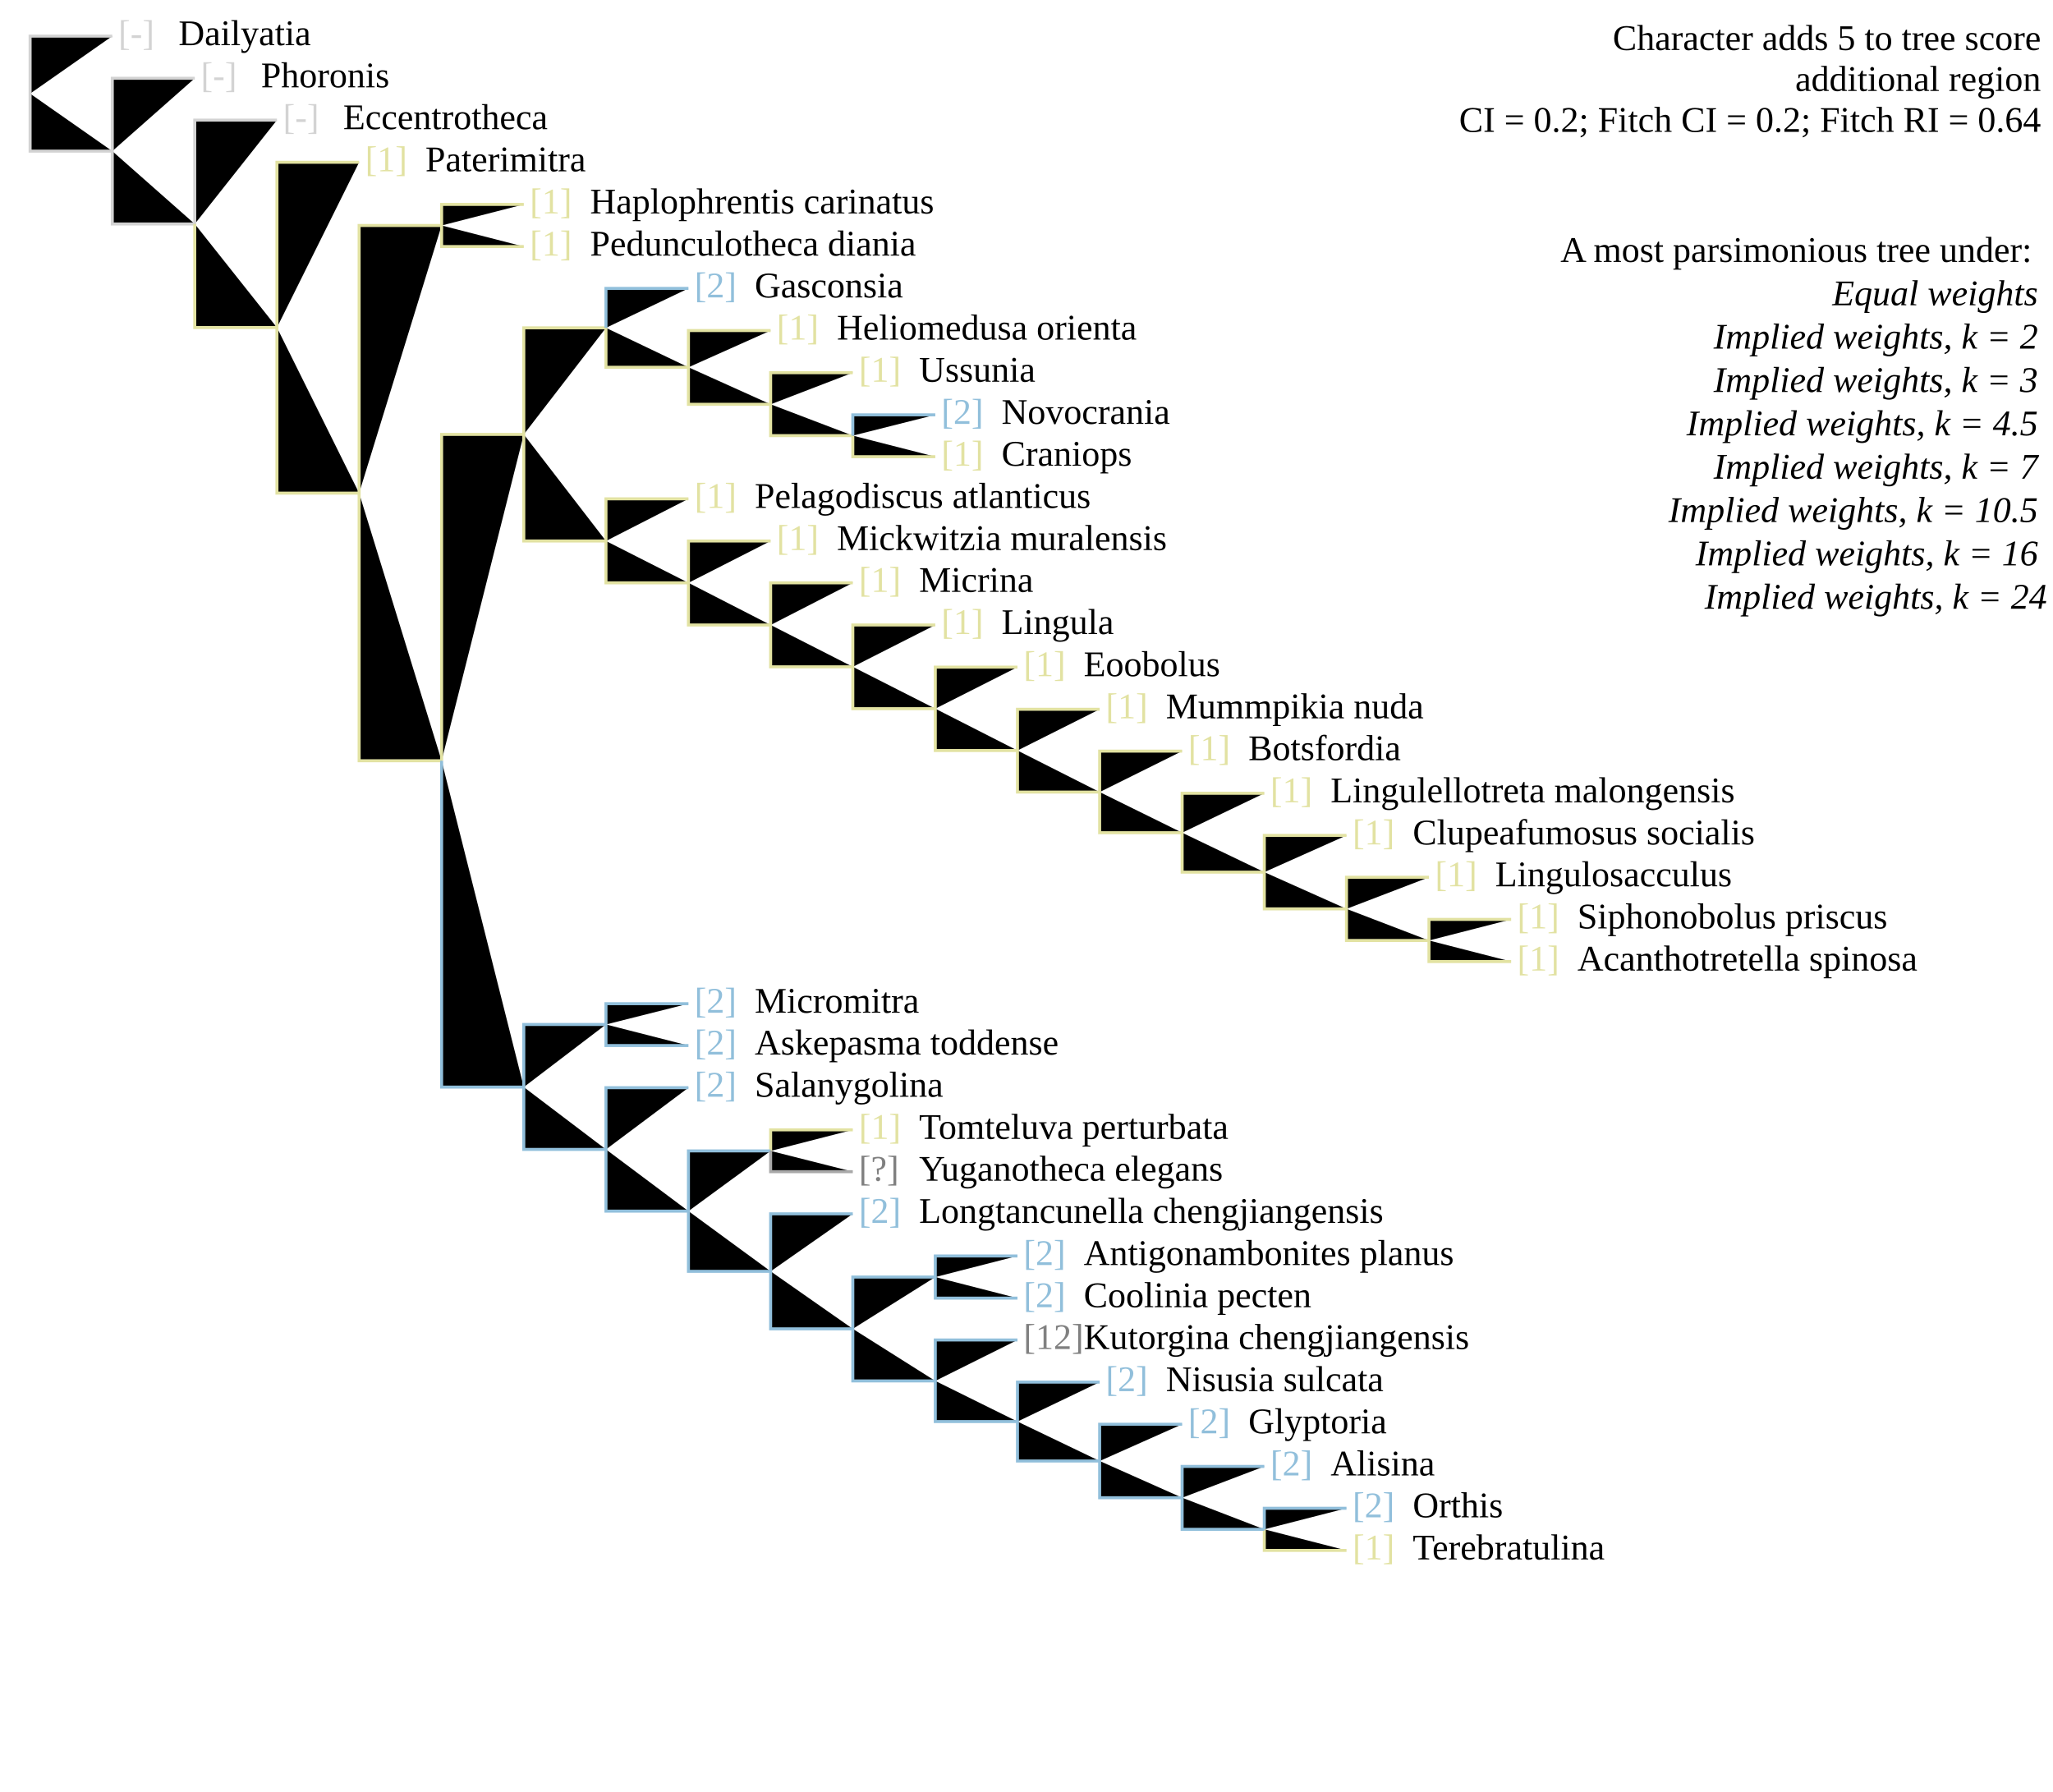
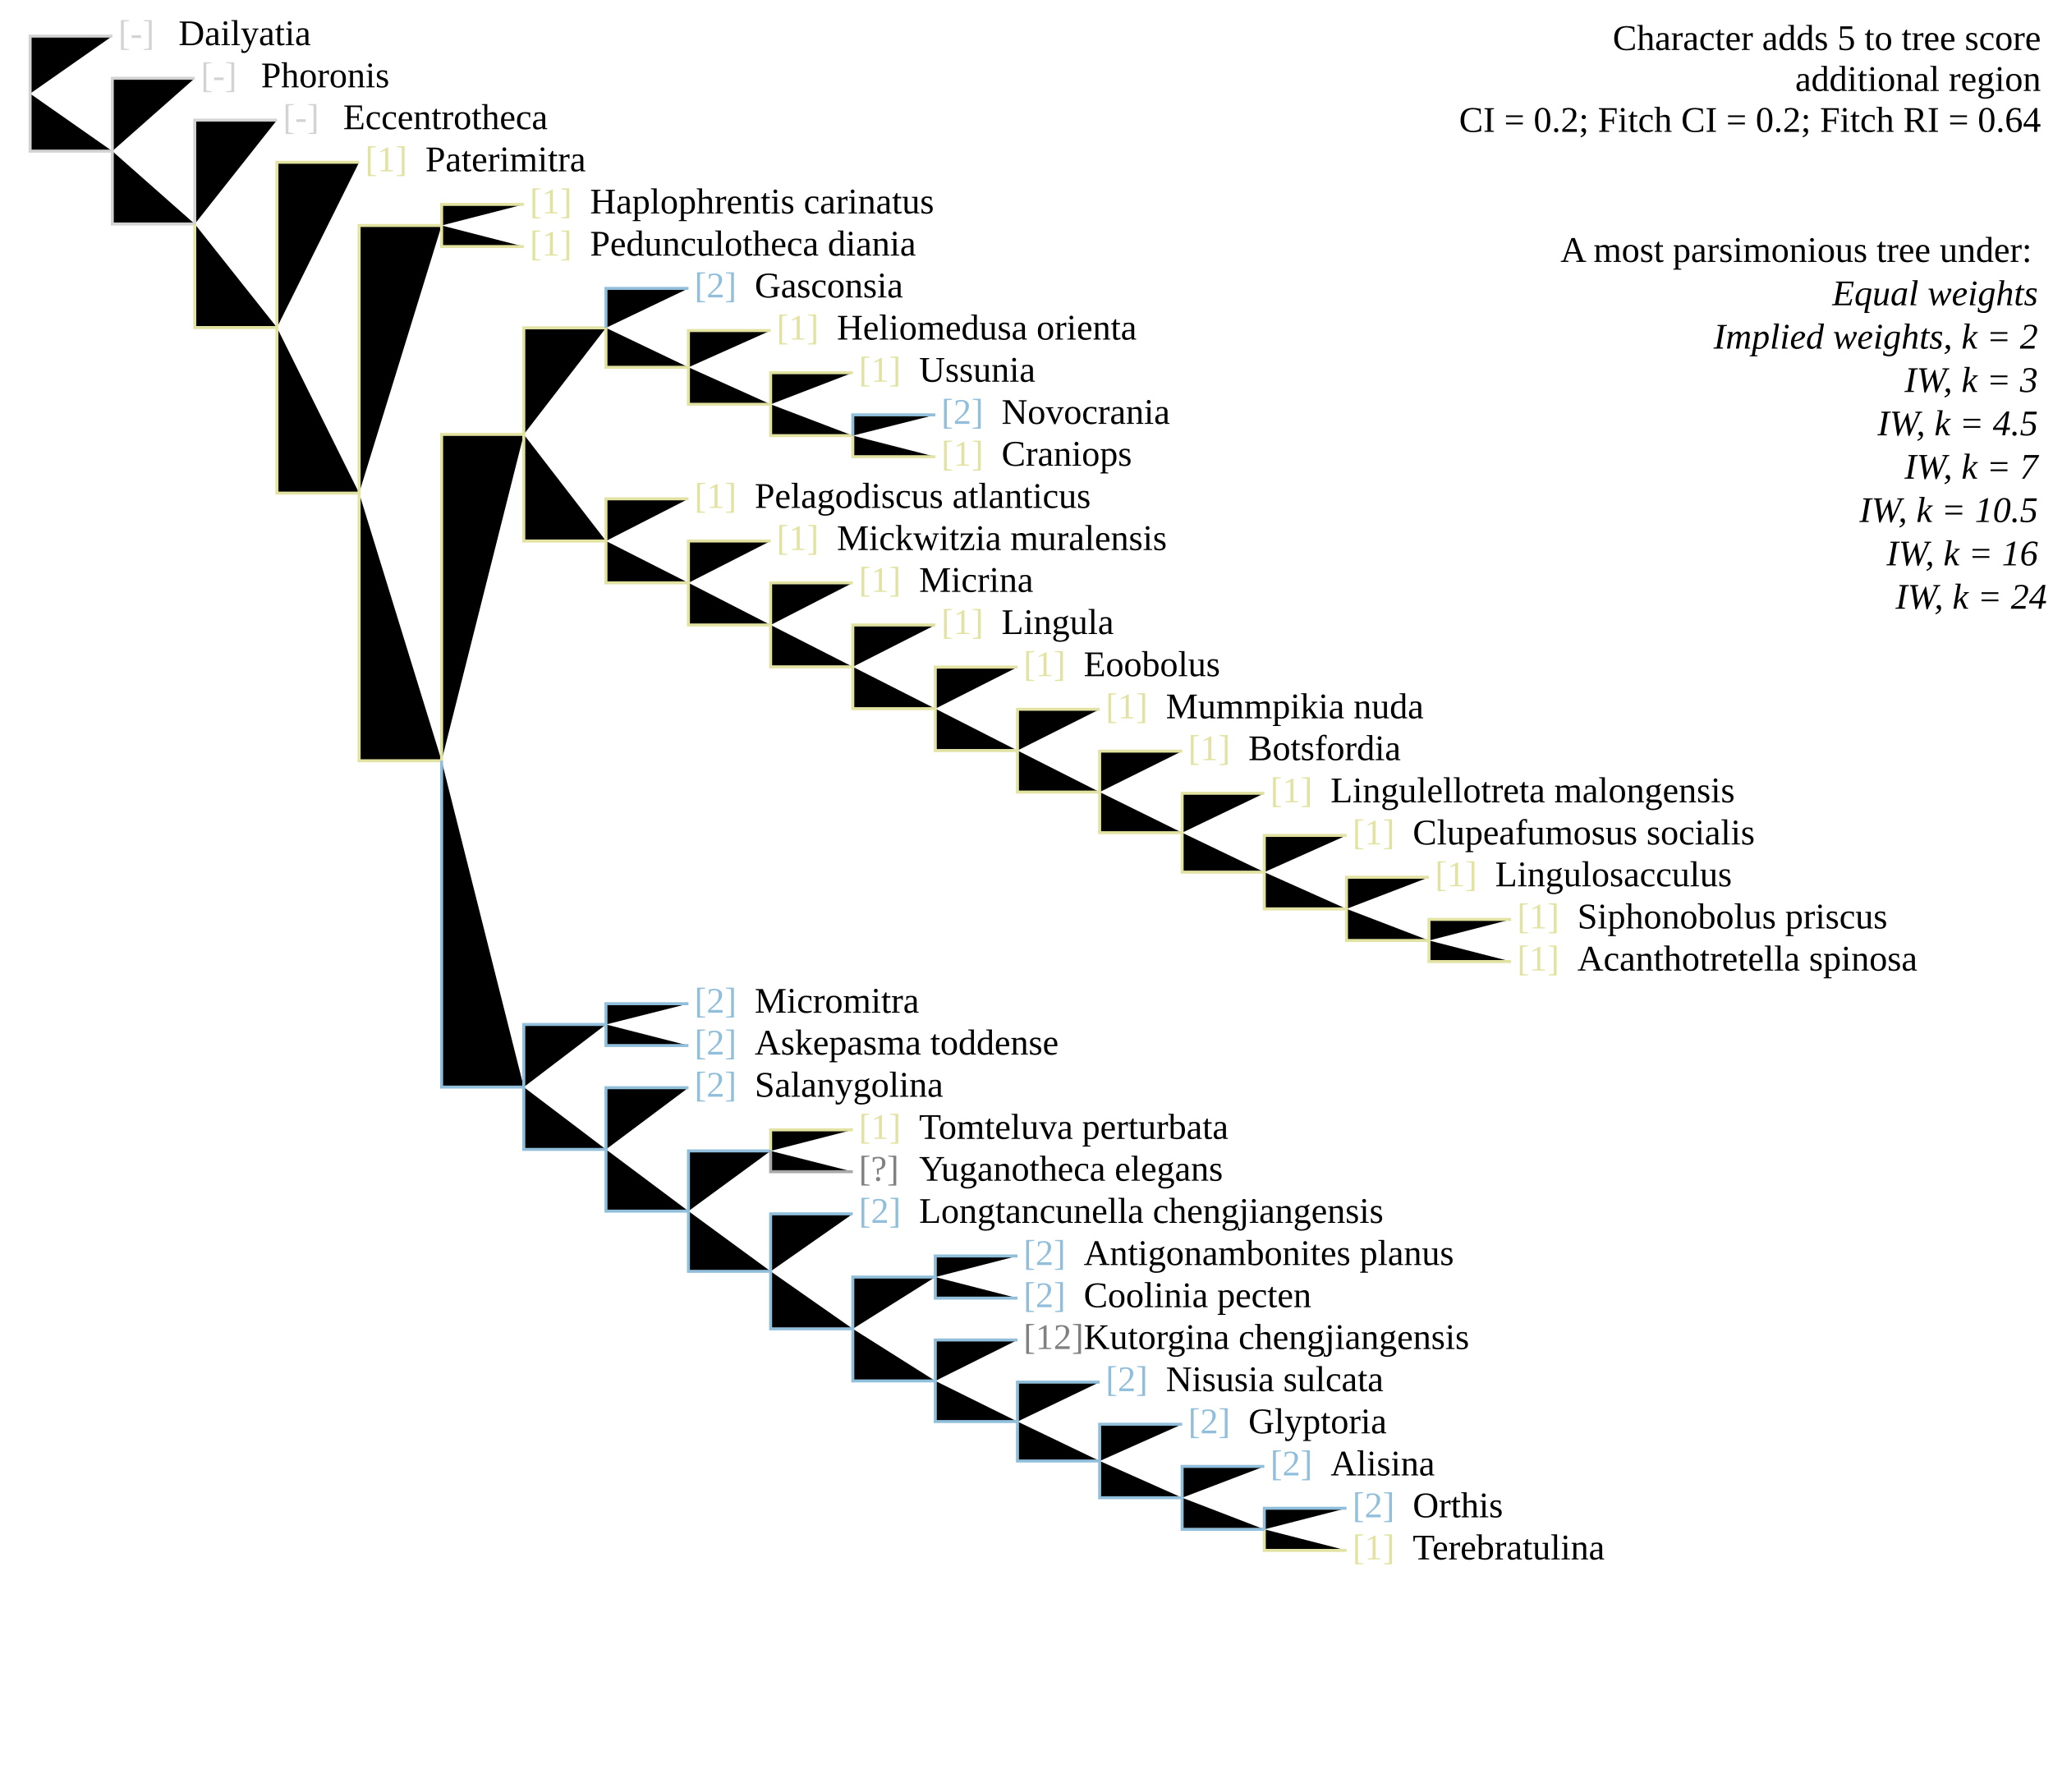
<svg xmlns="http://www.w3.org/2000/svg" version="1.1" width="682" height="595" class="tree" char="4">
  <text x="678" y="16.6" text-anchor="end" class="stepsLabel">Character adds <tspan class="score">5</tspan> to tree score</text>
  <text x="678" y="30.2" text-anchor="end" class="stepsLabel">
    <tspan class="score" /> additional region</text>
  <text x="678" y="43.8" text-anchor="end" class="stepsLabel">CI = 0.2; Fitch CI = 0.2; Fitch RI = 0.64</text>
  <text x="678" y="71" text-anchor="end" class="stepsLabel">
    <tspan dy="16">A most parsimonious tree under:</tspan>
    <tspan x="680" style="font-style:italic" class="thisAn" dy="1.2em">Equal weights</tspan>
    <tspan x="680" style="font-style:italic" class="notThisAn" dy="1.2em">Implied weights, k = 2</tspan>
-     <tspan x="680" style="font-style:italic" class="notThisAn" dy="1.2em">Implied weights, k = 3</tspan>
-     <tspan x="680" style="font-style:italic" class="notThisAn" dy="1.2em">Implied weights, k = 4.5</tspan>
-     <tspan x="680" style="font-style:italic" class="notThisAn" dy="1.2em">Implied weights, k = 7</tspan>
-     <tspan x="680" style="font-style:italic" class="notThisAn" dy="1.2em">Implied weights, k = 10.5</tspan>
-     <tspan x="680" style="font-style:italic" class="notThisAn" dy="1.2em">Implied weights, k = 16</tspan>
-     <tspan x="680" style="font-style:italic" class="notThisAn" dy="1.2em">Implied weights, k = 24</tspan>
+     <tspan x="680" style="font-style:italic" class="notThisAn" dy="1.2em">IW, k = 3</tspan>
+     <tspan x="680" style="font-style:italic" class="notThisAn" dy="1.2em">IW, k = 4.5</tspan>
+     <tspan x="680" style="font-style:italic" class="notThisAn" dy="1.2em">IW, k = 7</tspan>
+     <tspan x="680" style="font-style:italic" class="notThisAn" dy="1.2em">IW, k = 10.5</tspan>
+     <tspan x="680" style="font-style:italic" class="notThisAn" dy="1.2em">IW, k = 16</tspan>
+     <tspan x="680" style="font-style:italic" class="notThisAn" dy="1.2em">IW, k = 24</tspan>
  </text>
  <text x="39.3" y="15" fill="lightgrey" class="flag">[-]</text>
  <text x="59.3" y="15" class="taxonLabel">Dailyatia</text>
  <text x="94" y="42.9" fill="lightgrey" class="flag">[-]</text>
  <text x="114" y="42.9" class="taxonLabel">Eccentrotheca</text>
  <text x="66.7" y="29" fill="lightgrey" class="flag">[-]</text>
  <text x="86.7" y="29" class="taxonLabel">Phoronis</text>
  <text x="121.3" y="56.9" fill="#e2e2a2" class="flag">[1]</text>
  <text x="141.3" y="56.9" class="taxonLabel">Paterimitra</text>
  <text x="176" y="84.9" fill="#e2e2a2" class="flag">[1]</text>
  <text x="196" y="84.9" class="taxonLabel">Pedunculotheca diania</text>
  <text x="176" y="70.9" fill="#e2e2a2" class="flag">[1]</text>
  <text x="196" y="70.9" class="taxonLabel">Haplophrentis carinatus</text>
  <text x="230.7" y="98.8" fill="#91bfdb" class="flag">[2]</text>
  <text x="250.7" y="98.8" class="taxonLabel">Gasconsia</text>
  <text x="258" y="112.8" fill="#e2e2a2" class="flag">[1]</text>
  <text x="278" y="112.8" class="taxonLabel">Heliomedusa orienta</text>
  <text x="285.3" y="126.8" fill="#e2e2a2" class="flag">[1]</text>
  <text x="305.3" y="126.8" class="taxonLabel">Ussunia</text>
  <text x="312.7" y="154.7" fill="#e2e2a2" class="flag">[1]</text>
  <text x="332.7" y="154.7" class="taxonLabel">Craniops</text>
  <text x="312.7" y="140.8" fill="#91bfdb" class="flag">[2]</text>
  <text x="332.7" y="140.8" class="taxonLabel">Novocrania</text>
  <text x="230.7" y="168.7" fill="#e2e2a2" class="flag">[1]</text>
  <text x="250.7" y="168.7" class="taxonLabel">Pelagodiscus atlanticus</text>
  <text x="258" y="182.7" fill="#e2e2a2" class="flag">[1]</text>
  <text x="278" y="182.7" class="taxonLabel">Mickwitzia muralensis</text>
  <text x="285.3" y="196.6" fill="#e2e2a2" class="flag">[1]</text>
  <text x="305.3" y="196.6" class="taxonLabel">Micrina</text>
  <text x="312.7" y="210.6" fill="#e2e2a2" class="flag">[1]</text>
  <text x="332.7" y="210.6" class="taxonLabel">Lingula</text>
  <text x="340" y="224.6" fill="#e2e2a2" class="flag">[1]</text>
  <text x="360" y="224.6" class="taxonLabel">Eoobolus</text>
  <text x="367.3" y="238.6" fill="#e2e2a2" class="flag">[1]</text>
  <text x="387.3" y="238.6" class="taxonLabel">Mummpikia nuda</text>
  <text x="394.7" y="252.5" fill="#e2e2a2" class="flag">[1]</text>
  <text x="414.7" y="252.5" class="taxonLabel">Botsfordia</text>
  <text x="476.7" y="294.4" fill="#e2e2a2" class="flag">[1]</text>
  <text x="496.7" y="294.4" class="taxonLabel">Lingulosacculus</text>
  <text x="422" y="266.5" fill="#e2e2a2" class="flag">[1]</text>
  <text x="442" y="266.5" class="taxonLabel">Lingulellotreta malongensis</text>
  <text x="449.3" y="280.5" fill="#e2e2a2" class="flag">[1]</text>
  <text x="469.3" y="280.5" class="taxonLabel">Clupeafumosus socialis</text>
  <text x="504" y="322.4" fill="#e2e2a2" class="flag">[1]</text>
  <text x="524" y="322.4" class="taxonLabel">Acanthotretella spinosa</text>
  <text x="504" y="308.4" fill="#e2e2a2" class="flag">[1]</text>
  <text x="524" y="308.4" class="taxonLabel">Siphonobolus priscus</text>
  <text x="230.7" y="350.3" fill="#91bfdb" class="flag">[2]</text>
  <text x="250.7" y="350.3" class="taxonLabel">Askepasma toddense</text>
  <text x="230.7" y="336.4" fill="#91bfdb" class="flag">[2]</text>
  <text x="250.7" y="336.4" class="taxonLabel">Micromitra</text>
  <text x="230.7" y="364.3" fill="#91bfdb" class="flag">[2]</text>
  <text x="250.7" y="364.3" class="taxonLabel">Salanygolina</text>
  <text x="285.3" y="378.3" fill="#e2e2a2" class="flag">[1]</text>
  <text x="305.3" y="378.3" class="taxonLabel">Tomteluva perturbata</text>
  <text x="285.3" y="392.2" fill="grey" class="flag">[?]</text>
  <text x="305.3" y="392.2" class="taxonLabel">Yuganotheca elegans</text>
  <text x="340" y="448.1" fill="grey" class="flag">[12]</text>
  <text x="360" y="448.1" class="taxonLabel">Kutorgina chengjiangensis</text>
  <text x="367.3" y="462.1" fill="#91bfdb" class="flag">[2]</text>
  <text x="387.3" y="462.1" class="taxonLabel">Nisusia sulcata</text>
  <text x="394.7" y="476.1" fill="#91bfdb" class="flag">[2]</text>
  <text x="414.7" y="476.1" class="taxonLabel">Glyptoria</text>
  <text x="285.3" y="406.2" fill="#91bfdb" class="flag">[2]</text>
  <text x="305.3" y="406.2" class="taxonLabel">Longtancunella chengjiangensis</text>
  <text x="422" y="490.1" fill="#91bfdb" class="flag">[2]</text>
  <text x="442" y="490.1" class="taxonLabel">Alisina</text>
  <text x="449.3" y="504" fill="#91bfdb" class="flag">[2]</text>
  <text x="469.3" y="504" class="taxonLabel">Orthis</text>
  <text x="449.3" y="518" fill="#e2e2a2" class="flag">[1]</text>
  <text x="469.3" y="518" class="taxonLabel">Terebratulina</text>
  <text x="340" y="434.2" fill="#91bfdb" class="flag">[2]</text>
  <text x="360" y="434.2" class="taxonLabel">Coolinia pecten</text>
  <text x="340" y="420.2" fill="#91bfdb" class="flag">[2]</text>
  <text x="360" y="420.2" class="taxonLabel">Antigonambonites planus</text>
  <path d="M10,31.1V12H37.3M10,31.1V50.2H37.3M37.3,50.2V26H64.7M37.3,50.2V74.4H64.7M64.7,74.4V39.9H92" stroke="lightgrey" class="inapplicable" />
  <path d="M64.7,74.4V108.8H92M92,108.8V53.9H119.3M92,108.8V163.8H119.3M119.3,163.8V74.9H146.7M146.7,74.9V67.9H174M146.7,74.9V81.9H174M119.3,163.8V252.7H146.7M146.7,252.7V144.3H174M174,144.3V108.9H201.3M201.3,108.9V122H228.7M228.7,122V109.8H256M228.7,122V134.3H256M256,134.3V123.8H283.3M256,134.3V144.7H283.3M283.3,144.7V151.7H310.7M174,144.3V179.7H201.3M201.3,179.7V165.7H228.7M201.3,179.7V193.6H228.7M228.7,193.6V179.7H256M228.7,193.6V207.6H256M256,207.6V193.6H283.3M256,207.6V221.5H283.3M283.3,221.5V207.6H310.7M283.3,221.5V235.4H310.7M310.7,235.4V221.6H338M310.7,235.4V249.3H338M338,249.3V235.6H365.3M338,249.3V263.1H365.3M365.3,263.1V249.5H392.7M365.3,263.1V276.6H392.7M392.7,276.6V263.5H420M392.7,276.6V289.7H420M420,289.7V277.5H447.3M420,289.7V301.9H447.3M447.3,301.9V291.4H474.7M447.3,301.9V312.4H474.7M474.7,312.4V305.4H502M474.7,312.4V319.4H502M256,382.3V375.3H283.3M420,508V515H447.3" stroke="#e2e2a2" />
  <path d="M201.3,108.9V95.8H228.7M283.3,144.7V137.8H310.7M146.7,252.7V361.1H174M174,361.1V340.3H201.3M201.3,340.3V333.4H228.7M201.3,340.3V347.3H228.7M174,361.1V381.8H201.3M201.3,381.8V361.3H228.7M201.3,381.8V402.3H228.7M228.7,402.3V382.3H256M228.7,402.3V422.3H256M256,422.3V403.2H283.3M256,422.3V441.4H283.3M283.3,441.4V424.2H310.7M310.7,424.2V417.2H338M310.7,424.2V431.2H338M283.3,441.4V458.7H310.7M310.7,458.7V445.1H338M310.7,458.7V472.2H338M338,472.2V459.1H365.3M338,472.2V485.3H365.3M365.3,485.3V473.1H392.7M365.3,485.3V497.5H392.7M392.7,497.5V487.1H420M392.7,497.5V508H420M420,508V501H447.3" stroke="#91bfdb" />
  <path d="M256,382.3V389.2H283.3" stroke="darkgrey" />
</svg>
